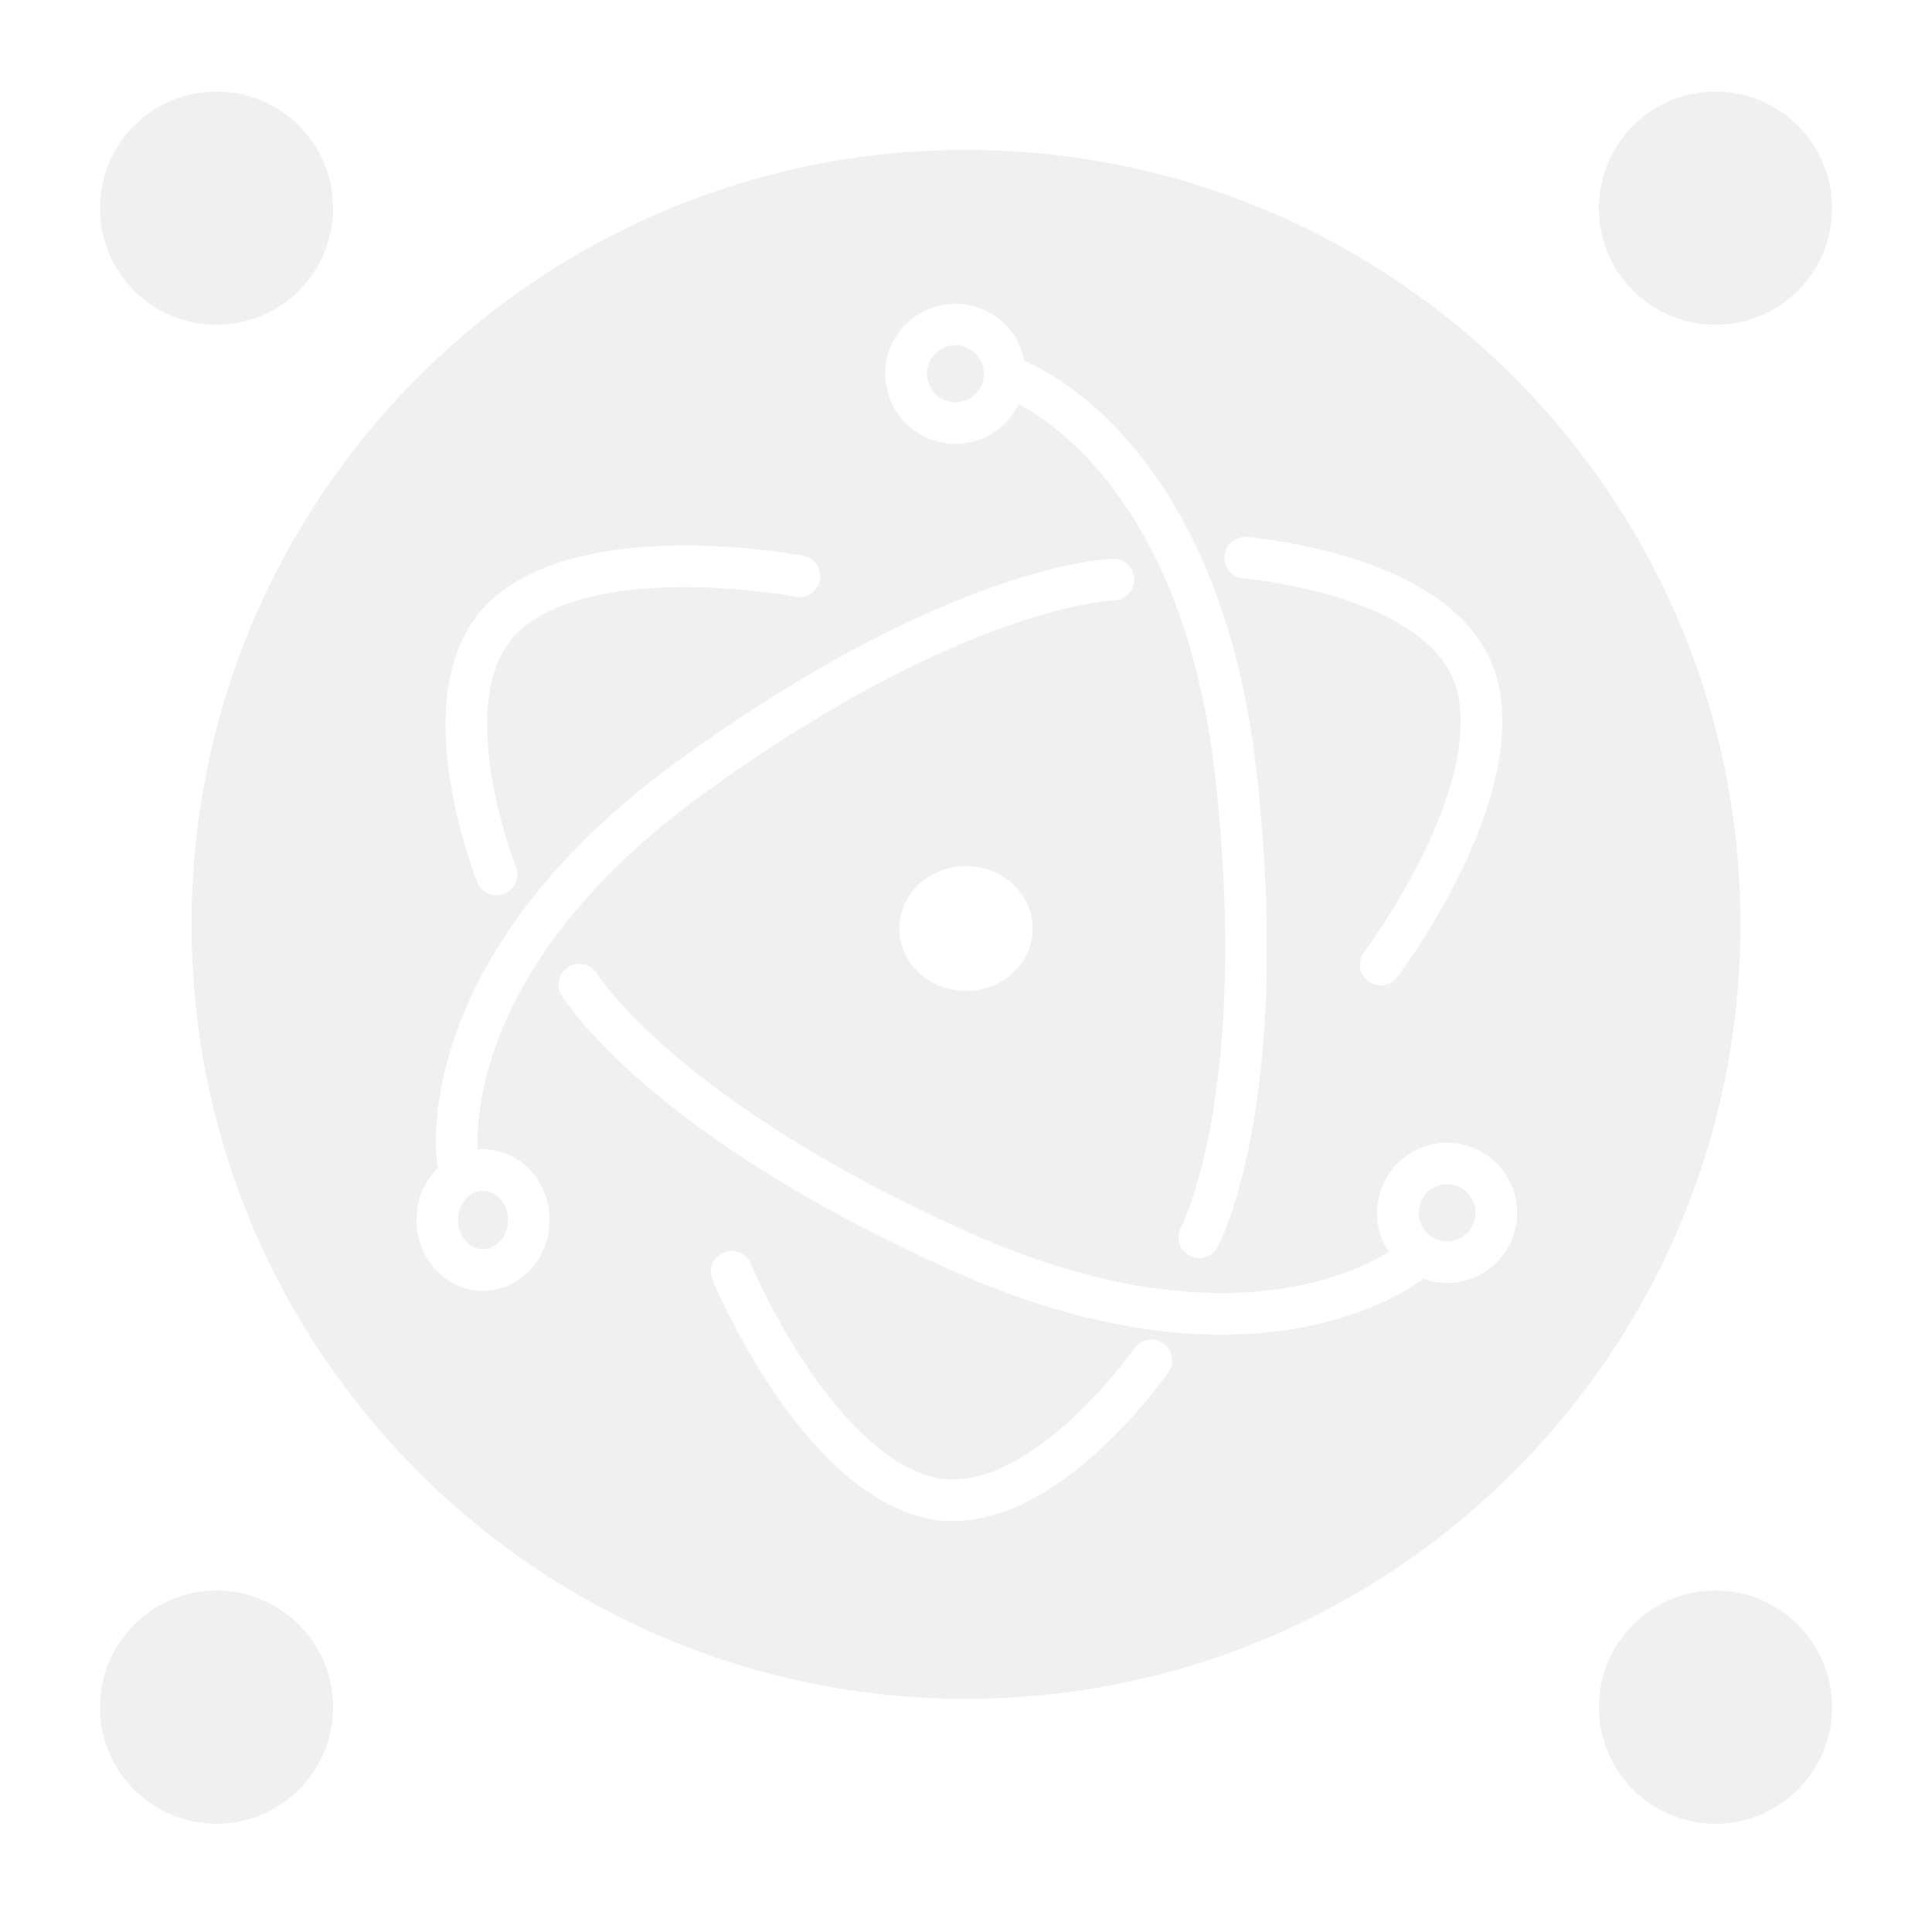
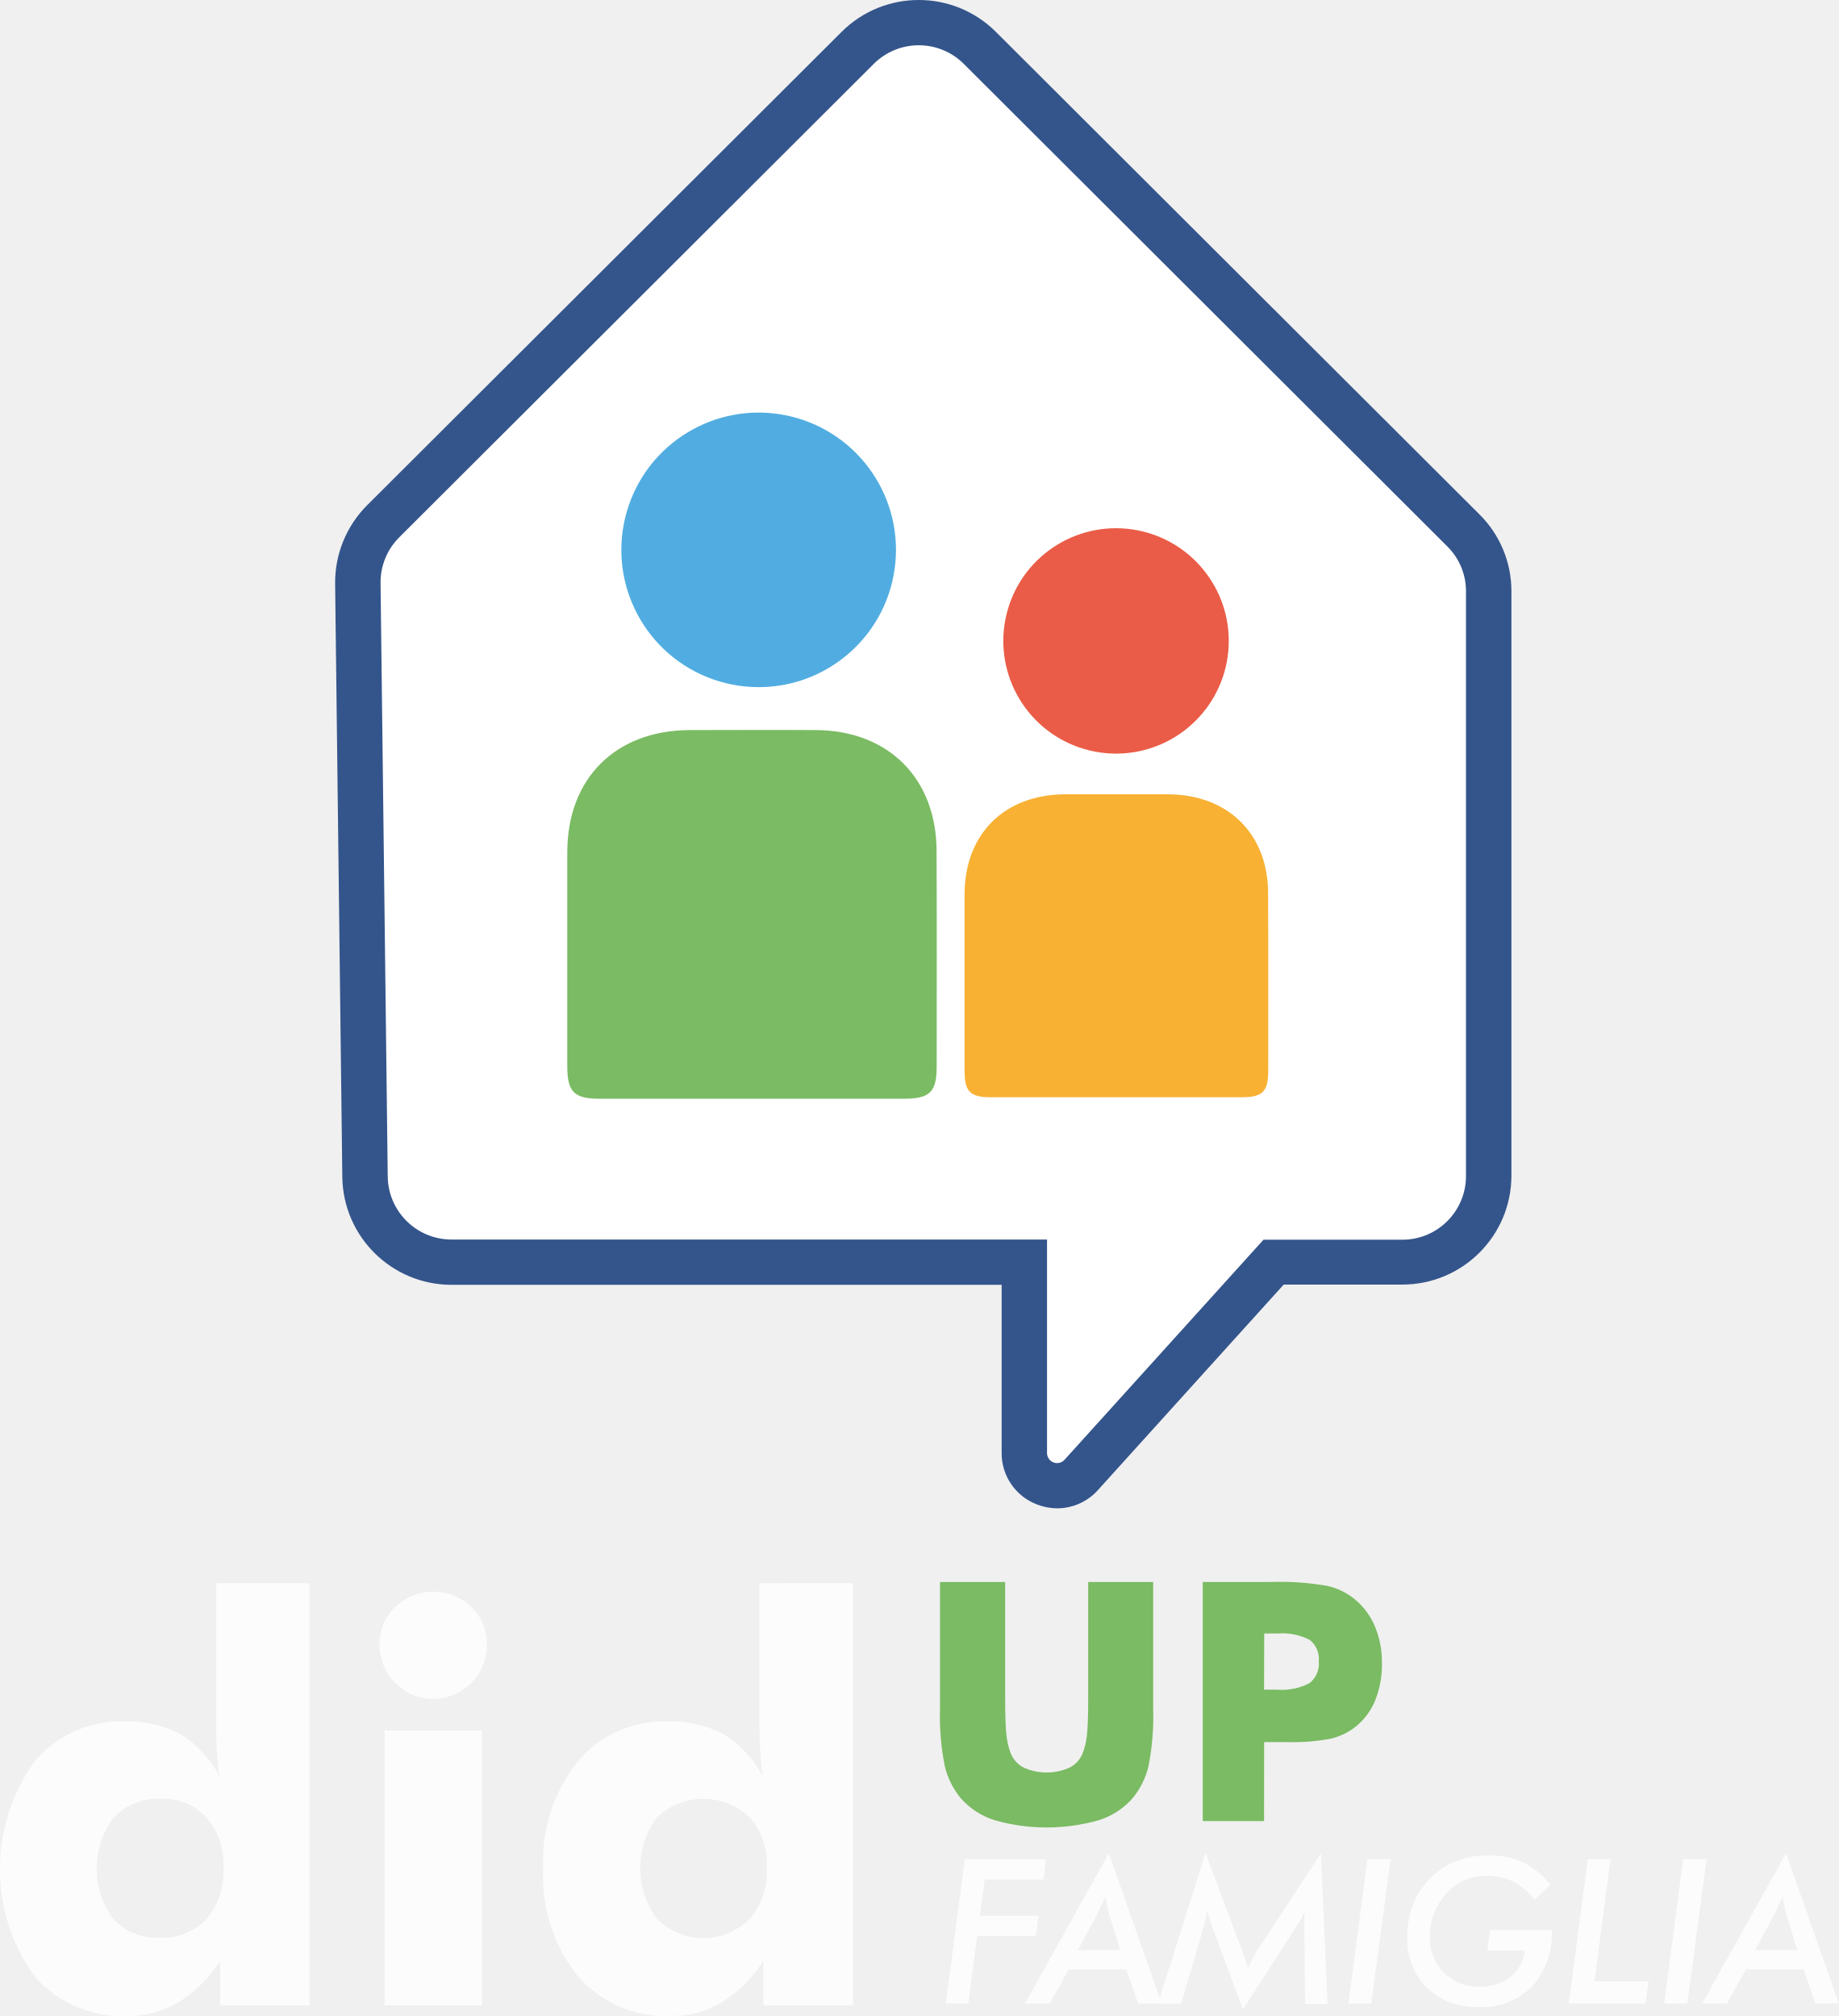
- <svg xmlns="http://www.w3.org/2000/svg" width="232" height="232" viewBox="0 0 232 232" fill="none">
-   <g filter="url(#filter0_b)">
-     <path d="M231.5 1V0.5H231H1H0.5V1V231V231.5H1H231H231.5V231V1ZM40.5 25C40.5 33.008 34.008 39.5 26 39.5C17.992 39.5 11.5 33.008 11.5 25C11.5 16.992 17.992 10.5 26 10.5C34.008 10.5 40.5 16.992 40.5 25ZM220.5 25C220.5 33.008 214.008 39.5 206 39.5C197.992 39.5 191.5 33.008 191.5 25C191.5 16.992 197.992 10.5 206 10.5C214.008 10.5 220.5 16.992 220.5 25ZM40.5 205C40.5 213.008 34.008 219.5 26 219.5C17.992 219.5 11.5 213.008 11.5 205C11.5 196.992 17.992 190.5 26 190.5C34.008 190.5 40.5 196.992 40.5 205ZM220.5 205C220.5 213.008 214.008 219.5 206 219.5C197.992 219.5 191.5 213.008 191.5 205C191.5 196.992 197.992 190.5 206 190.5C214.008 190.5 220.5 196.992 220.5 205ZM209.5 111C209.5 162.639 167.639 204.5 116 204.5C64.361 204.5 22.5 162.639 22.5 111C22.5 59.361 64.361 17.5 116 17.5C167.639 17.5 209.5 59.361 209.5 111Z" fill="white" stroke="white" />
-     <path d="M63.5 146.5C63.5 149.959 60.897 152.5 58 152.5C55.103 152.5 52.5 149.959 52.5 146.5C52.5 143.041 55.103 140.5 58 140.5C60.897 140.5 63.5 143.041 63.5 146.5Z" stroke="white" stroke-width="5" />
-     <path d="M54.986 139.466C54.986 139.466 51.197 116.315 83.187 93.165C115.178 70.014 133.698 69.593 133.698 69.593" stroke="white" stroke-width="5" stroke-linecap="round" />
-     <path d="M178.902 142.686C177.27 139.853 173.652 138.88 170.819 140.512C167.987 142.144 167.014 145.762 168.646 148.595C170.277 151.427 173.896 152.4 176.728 150.768C179.561 149.137 180.534 145.518 178.902 142.686Z" stroke="white" stroke-width="5" />
-     <path d="M169.409 151.555C169.409 151.555 151.24 166.394 115.211 150.232C79.182 134.07 69.572 118.232 69.572 118.232" stroke="white" stroke-width="5" stroke-linecap="round" />
-     <path d="M109.577 41.971C107.966 44.814 108.964 48.426 111.808 50.038C114.651 51.65 118.263 50.651 119.875 47.807C121.487 44.964 120.488 41.352 117.645 39.74C114.801 38.129 111.189 39.127 109.577 41.971Z" stroke="white" stroke-width="5" />
-     <path d="M122.038 45.647C122.038 45.647 144.047 53.767 148.412 93.013C152.778 132.259 144.012 148.579 144.012 148.579" stroke="white" stroke-width="5" stroke-linecap="round" />
-     <path d="M59.633 105C59.633 105 50.437 82.104 61.305 73.362C72.174 64.619 96 69.199 96 69.199" stroke="white" stroke-width="5" stroke-linecap="round" />
-     <path d="M149.532 66.978C149.532 66.978 174.391 68.913 177.477 82.638C180.564 96.363 165.799 115.833 165.799 115.833" stroke="white" stroke-width="5" stroke-linecap="round" />
-     <path d="M138.248 163.363C138.248 163.363 124.023 183.841 110.618 179.573C97.213 175.305 87.866 152.728 87.866 152.728" stroke="white" stroke-width="5" stroke-linecap="round" />
-     <path d="M116 119C120.418 119 124 115.642 124 111.5C124 107.358 120.418 104 116 104C111.582 104 108 107.358 108 111.5C108 115.642 111.582 119 116 119Z" fill="white" />
+ <svg xmlns="http://www.w3.org/2000/svg" width="145" height="159" viewBox="0 0 145 159">
+   <defs>
+     <clipPath id="clip-path">
+       <rect id="Rettangolo_172" data-name="Rettangolo 172" width="145" height="159" fill="#fff" />
+     </clipPath>
+   </defs>
+   <g id="logo_1" data-name="logo 1" clip-path="url(#clip-path)">
+     <path id="Tracciato_680" data-name="Tracciato 680" d="M117.386,46.638v46.12a6.8,6.8,0,0,1-6.81,6.793H100.425L85.281,116.322a2.6,2.6,0,0,1-4.5-1.727V99.546H35.592a6.8,6.8,0,0,1-6.81-6.7l-.562-46.832a6.8,6.8,0,0,1,1.99-4.888L67.628,3.774a6.815,6.815,0,0,1,9.631,0l38.132,38.057a6.789,6.789,0,0,1,1.994,4.806Z" fill="#fff" />
+     <path id="Tracciato_681" data-name="Tracciato 681" d="M83.365,118.961a4.444,4.444,0,0,1-1.584-.3,4.32,4.32,0,0,1-2.8-4.073V101.333H35.592a8.619,8.619,0,0,1-8.6-8.49l-.567-46.819a8.627,8.627,0,0,1,2.518-6.171L66.365,2.509a8.618,8.618,0,0,1,12.158,0l38.132,38.057a8.521,8.521,0,0,1,2.523,6.046v46.12a8.6,8.6,0,0,1-8.6,8.581h-9.355L86.6,117.492a4.328,4.328,0,0,1-3.232,1.469ZM72.444,3.571A5.007,5.007,0,0,0,68.9,5.035L31.478,42.38a5.025,5.025,0,0,0-1.471,3.6l.567,46.832a5.031,5.031,0,0,0,5.019,4.949H82.56V114.6a.792.792,0,0,0,1.38.531L99.629,97.775h10.947a5.018,5.018,0,0,0,5.019-5.009V46.638a4.957,4.957,0,0,0-1.471-3.541L75.992,5.035a5.007,5.007,0,0,0-3.548-1.464Z" fill="#34558b" />
+     <path id="Tracciato_682" data-name="Tracciato 682" d="M73.85,67.08c-.03-5.722-3.838-9.5-9.592-9.5-3.293-.022-6.585,0-9.882,0-5.824.026-9.623,3.791-9.644,9.591V84.1c0,2.012.536,2.552,2.518,2.556H71.284c2.025,0,2.57-.531,2.575-2.5C73.859,78.446,73.876,72.763,73.85,67.08Z" fill="#7abb63" />
+     <path id="Tracciato_683" data-name="Tracciato 683" d="M59.875,54.195a10.827,10.827,0,1,0-4.155-.807A10.854,10.854,0,0,0,59.875,54.195Z" fill="#51ade1" />
+     <path id="Tracciato_684" data-name="Tracciato 684" d="M99.993,70.47c0-4.7-3.154-7.8-7.883-7.825H83.988c-4.79.022-7.914,3.118-7.931,7.881V84.44c0,1.654.433,2.1,2.073,2.1H97.886c1.661,0,2.112-.432,2.115-2.06C100,79.815,100.014,75.138,99.993,70.47Z" fill="#f8b133" />
+     <path id="Tracciato_685" data-name="Tracciato 685" d="M88.063,59.437a8.888,8.888,0,1,0-3.418-.658A8.925,8.925,0,0,0,88.063,59.437Z" fill="#ea5c47" />
+     <path id="Tracciato_686" data-name="Tracciato 686" d="M24.416,124.868v33.3H17.359v-3.519a10.377,10.377,0,0,1-3.293,3.269A7.807,7.807,0,0,1,10,159a9.124,9.124,0,0,1-7.3-3.161,14.507,14.507,0,0,1,0-16.876,8.78,8.78,0,0,1,7.035-3.187,8.958,8.958,0,0,1,4.487.989,8.72,8.72,0,0,1,3.081,3.316c-.087-.514-.143-1.1-.19-1.753s-.065-1.365-.065-2.12v-11.34Zm-6.8,22.455a5.675,5.675,0,0,0-1.346-3.994,4.7,4.7,0,0,0-3.656-1.46,4.7,4.7,0,0,0-3.661,1.5,6.691,6.691,0,0,0,0,8,4.663,4.663,0,0,0,3.665,1.451,4.7,4.7,0,0,0,3.656-1.46,5.711,5.711,0,0,0,1.346-4.011Z" fill="#fcfcfd" />
+     <path id="Tracciato_687" data-name="Tracciato 687" d="M30.331,158.166V136.48H38v21.686Zm-.4-28.462a3.971,3.971,0,0,1,1.242-2.953,4.31,4.31,0,0,1,6,0,3.979,3.979,0,0,1,1.22,2.975,4.244,4.244,0,0,1-2.611,3.939,4.277,4.277,0,0,1-1.629.328,4.038,4.038,0,0,1-2.972-1.266,4.141,4.141,0,0,1-1.251-3.023Z" fill="#fcfcfd" />
+     <path id="Tracciato_688" data-name="Tracciato 688" d="M67.265,124.868v33.3H60.2v-3.519a10.333,10.333,0,0,1-3.288,3.269A7.806,7.806,0,0,1,52.852,159a9.124,9.124,0,0,1-7.3-3.161,12.65,12.65,0,0,1-2.722-8.5,12.521,12.521,0,0,1,2.7-8.373,8.79,8.79,0,0,1,7.04-3.187,8.959,8.959,0,0,1,4.487.989,8.754,8.754,0,0,1,3.085,3.316c-.086-.514-.147-1.1-.19-1.753s-.065-1.365-.065-2.12v-11.34Zm-6.8,22.455a5.675,5.675,0,0,0-1.346-3.994,5.316,5.316,0,0,0-7.317,0,6.691,6.691,0,0,0,0,8,5.145,5.145,0,0,0,7.321-.008,5.623,5.623,0,0,0,1.346-3.973Z" fill="#fcfcfd" />
+     <path id="Tracciato_689" data-name="Tracciato 689" d="M74.131,124.769h5.127v9.172c0,1.347.035,2.319.1,2.9a5.6,5.6,0,0,0,.351,1.476,2.162,2.162,0,0,0,1.03,1.1,4.412,4.412,0,0,0,3.583,0,2.19,2.19,0,0,0,1.034-1.1,5.44,5.44,0,0,0,.35-1.476c.065-.583.1-1.555.1-2.9v-9.172h5.123v9.962a20.265,20.265,0,0,1-.372,4.582A6.207,6.207,0,0,1,89.3,141.83a5.878,5.878,0,0,1-2.657,1.727,15.049,15.049,0,0,1-8.221,0,5.942,5.942,0,0,1-2.661-1.727,6.31,6.31,0,0,1-1.259-2.517,20.158,20.158,0,0,1-.381-4.582v-9.962Z" fill="#7abb63" />
+     <path id="Tracciato_690" data-name="Tracciato 690" d="M99.672,133.263h.983a4.79,4.79,0,0,0,2.6-.514,1.946,1.946,0,0,0,.735-1.728,1.905,1.905,0,0,0-.722-1.688,4.765,4.765,0,0,0-2.553-.5h-1.03Zm0,10.364H94.839V124.769h5.387a21.512,21.512,0,0,1,4.44.31,5.244,5.244,0,0,1,2.163,1.054,5.578,5.578,0,0,1,1.592,2.159,7.255,7.255,0,0,1,.545,2.876,7.493,7.493,0,0,1-.54,2.967,5.135,5.135,0,0,1-1.6,2.1,5.03,5.03,0,0,1-1.887.89,15.755,15.755,0,0,1-3.461.272h-1.8Z" fill="#7abb63" />
+     <path id="Tracciato_691" data-name="Tracciato 691" d="M74.577,158.015l1.5-11.391h6.4l-.2,1.61H77.64l-.368,2.864h4.617l-.212,1.6h-4.63l-.688,5.32Z" fill="#fcfcfd" />
+     <path id="Tracciato_692" data-name="Tracciato 692" d="M80.82,158.015l6.611-11.845L91.6,158.015H89.746l-.926-2.69H84.273l-1.5,2.69Zm4.171-4.21h3.336l-.865-2.816c-.043-.133-.087-.315-.134-.535s-.1-.518-.169-.864c-.117.268-.229.527-.342.765s-.221.47-.329.682Z" fill="#fcfcfd" />
+     <path id="Tracciato_693" data-name="Tracciato 693" d="M102.848,152.22v-.937a5.878,5.878,0,0,1,.048-.643,3.81,3.81,0,0,1-.277.639c-.117.216-.285.492-.51.825l-4.1,6.378-2.362-6.357c-.056-.142-.121-.328-.186-.548s-.16-.531-.277-.929a7.859,7.859,0,0,1-.325,1.507v.035l-1.731,5.834H91.309l3.747-11.875,2.769,7.38c.143.362.255.673.342.937s.16.518.229.773q.2-.432.433-.864c.156-.289.329-.579.515-.864l4.811-7.341.524,11.876h-1.77Z" fill="#fcfcfd" />
+     <path id="Tracciato_694" data-name="Tracciato 694" d="M106.327,158.015l1.5-11.391h1.822l-1.519,11.391Z" fill="#fcfcfd" />
+     <path id="Tracciato_695" data-name="Tracciato 695" d="M121.008,149.845a5,5,0,0,0-1.675-1.438,4.673,4.673,0,0,0-3.764-.142,4.082,4.082,0,0,0-1.406.95,5.018,5.018,0,0,0-1.056,1.6,4.91,4.91,0,0,0-.363,1.87,3.8,3.8,0,0,0,3.976,4,3.676,3.676,0,0,0,2.393-.79,3.029,3.029,0,0,0,1.129-2.068h-2.955l.194-1.615h4.877a6.206,6.206,0,0,1-1.545,4.452,5.525,5.525,0,0,1-4.2,1.632,5.589,5.589,0,0,1-4.1-1.52,5.375,5.375,0,0,1-1.549-4.029,6.955,6.955,0,0,1,.485-2.613,5.845,5.845,0,0,1,1.4-2.072,6.019,6.019,0,0,1,2.029-1.3,6.9,6.9,0,0,1,2.479-.432,6.375,6.375,0,0,1,2.73.544,6.478,6.478,0,0,1,2.164,1.767Z" fill="#fcfcfd" />
+     <path id="Tracciato_696" data-name="Tracciato 696" d="M123.7,158.015l1.5-11.391h1.791l-1.263,9.643h4.266l-.242,1.748Z" fill="#fcfcfd" />
+     <path id="Tracciato_697" data-name="Tracciato 697" d="M131.223,158.015l1.5-11.391h1.844l-1.519,11.391Z" fill="#fcfcfd" />
+     <path id="Tracciato_698" data-name="Tracciato 698" d="M134.218,158.015l6.611-11.845L145,158.015h-1.856l-.926-2.69H137.67l-1.505,2.69Zm4.171-4.21h3.336l-.866-2.816c-.039-.133-.082-.315-.13-.535s-.1-.518-.173-.864c-.112.268-.225.527-.337.765s-.225.47-.333.682Z" fill="#fcfcfd" />
  </g>
-   <defs>
-     <filter id="filter0_b" x="-4" y="-4" width="240" height="240" filterUnits="userSpaceOnUse" color-interpolation-filters="sRGB">
-       <feFlood flood-opacity="0" result="BackgroundImageFix" />
-       <feGaussianBlur in="BackgroundImage" stdDeviation="2" />
-       <feComposite in2="SourceAlpha" operator="in" result="effect1_backgroundBlur" />
-       <feBlend mode="normal" in="SourceGraphic" in2="effect1_backgroundBlur" result="shape" />
-     </filter>
-   </defs>
</svg>
